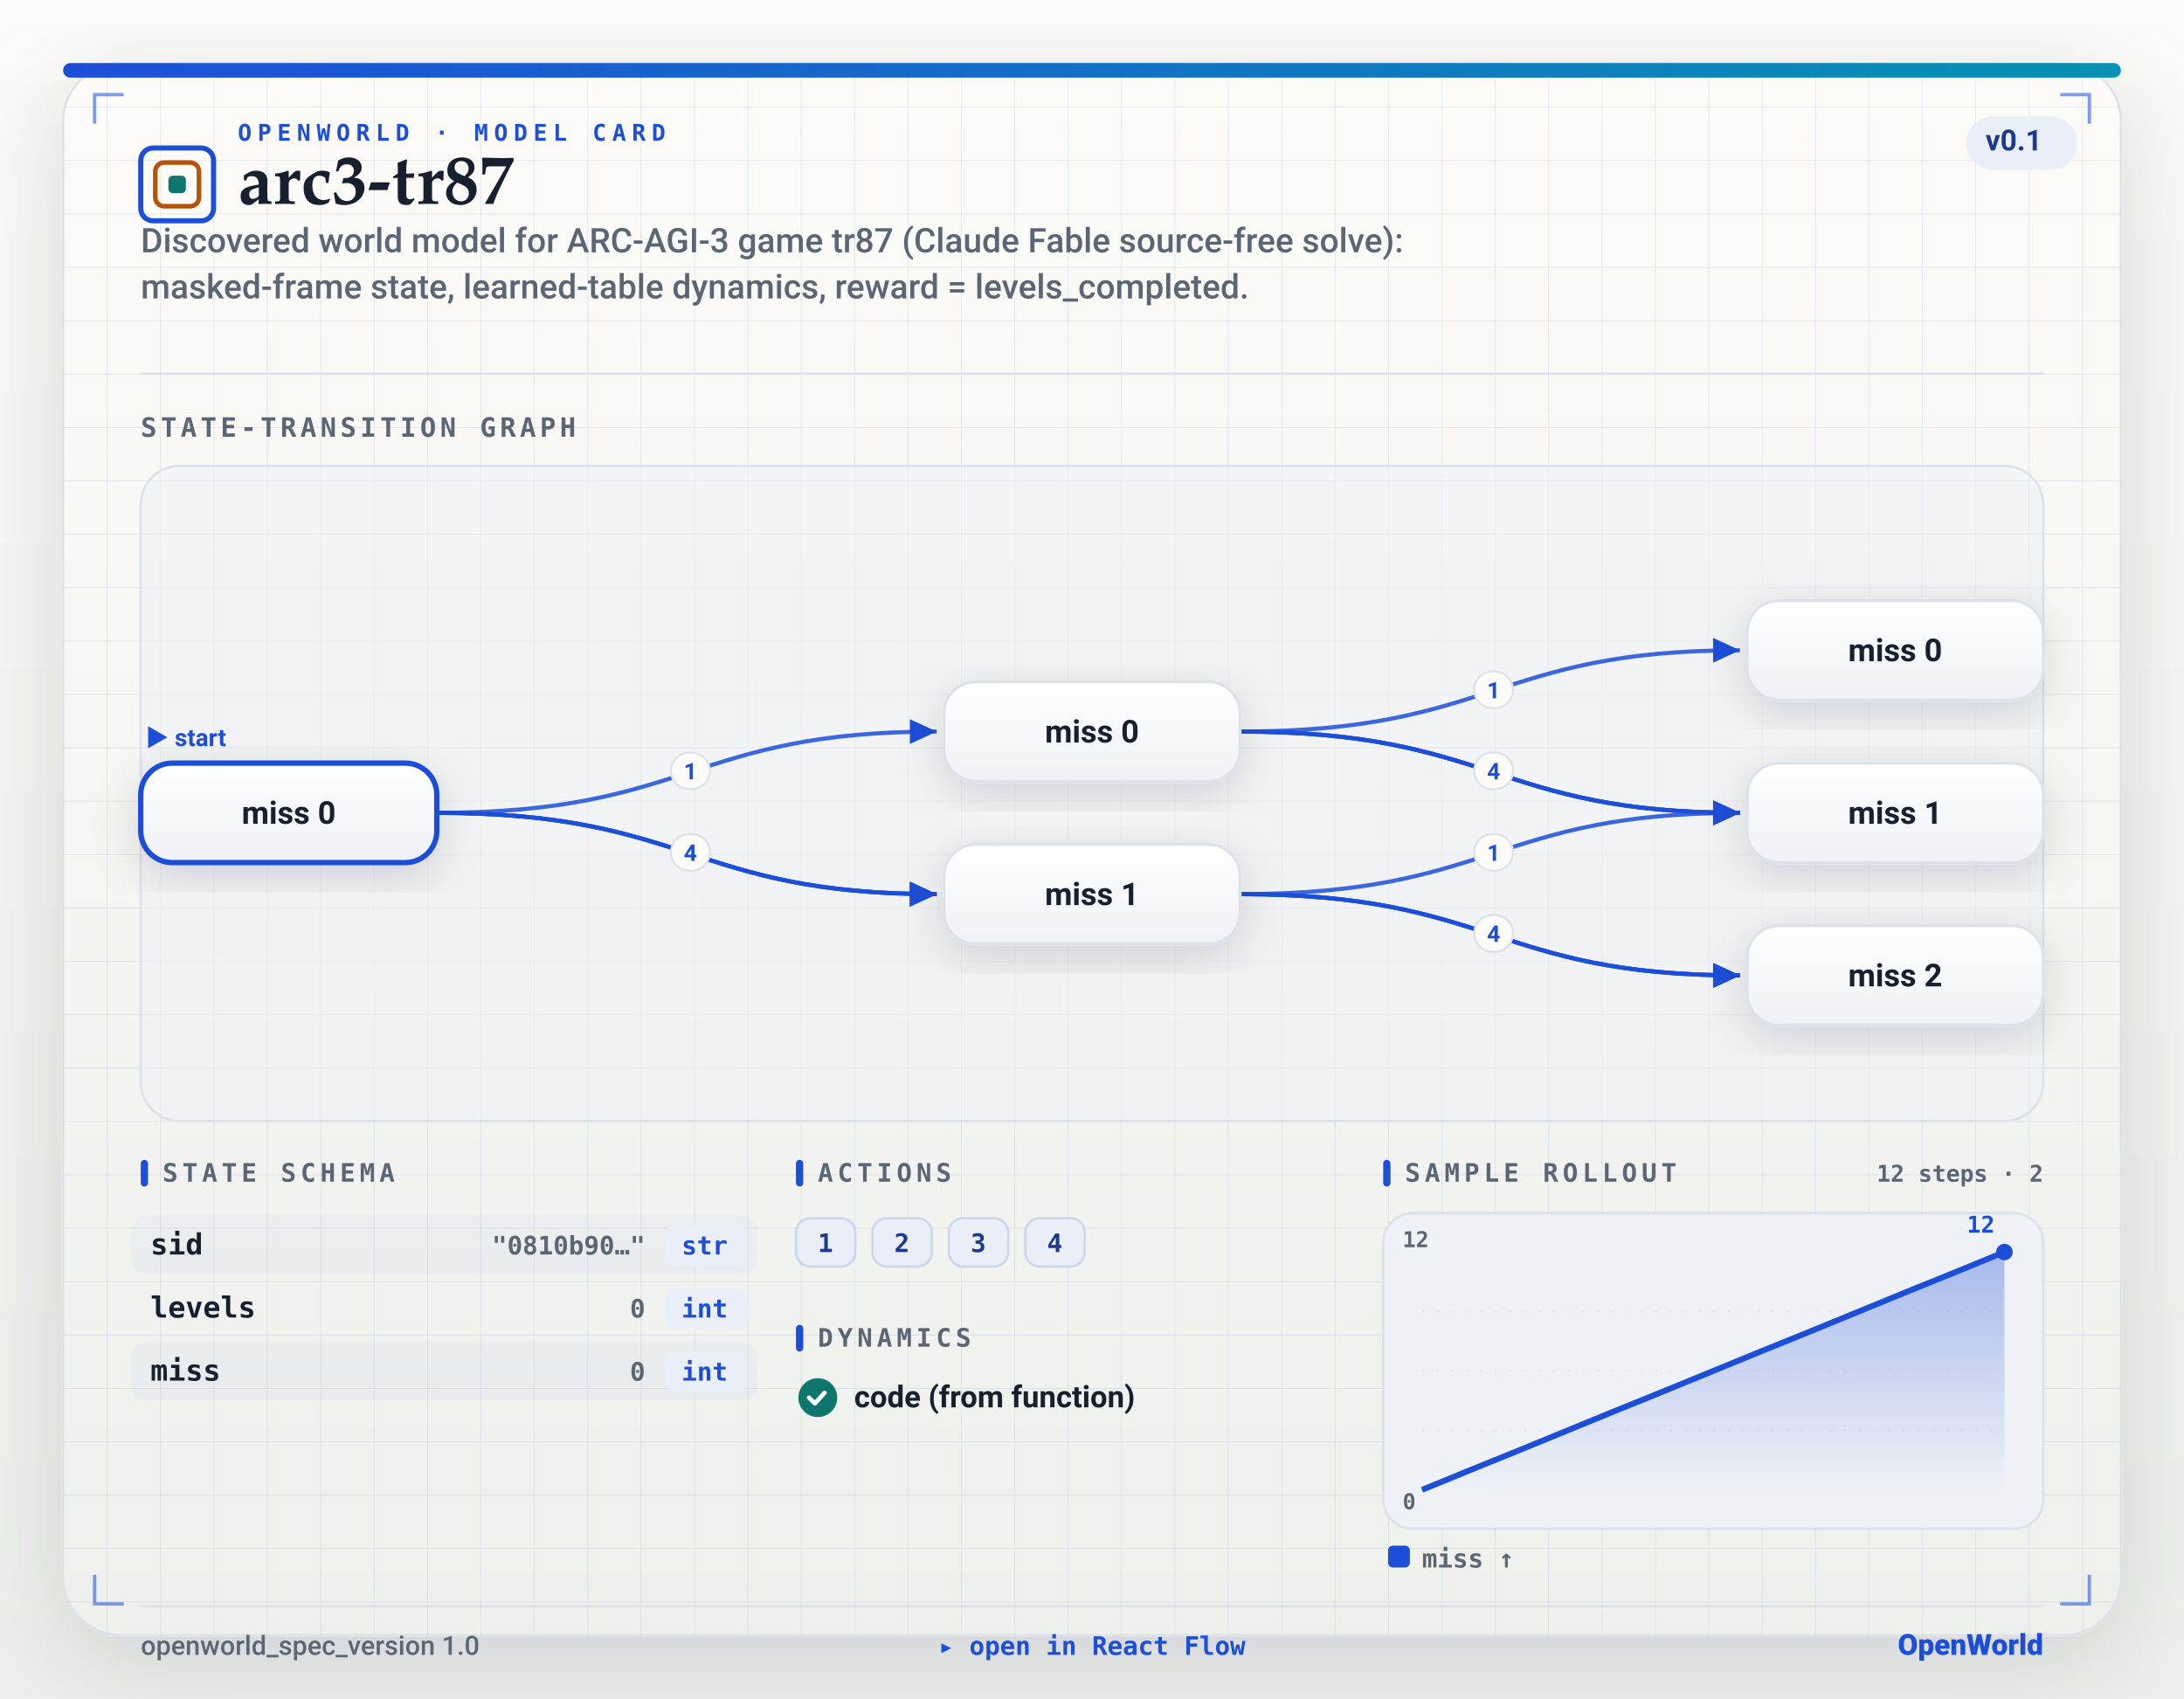
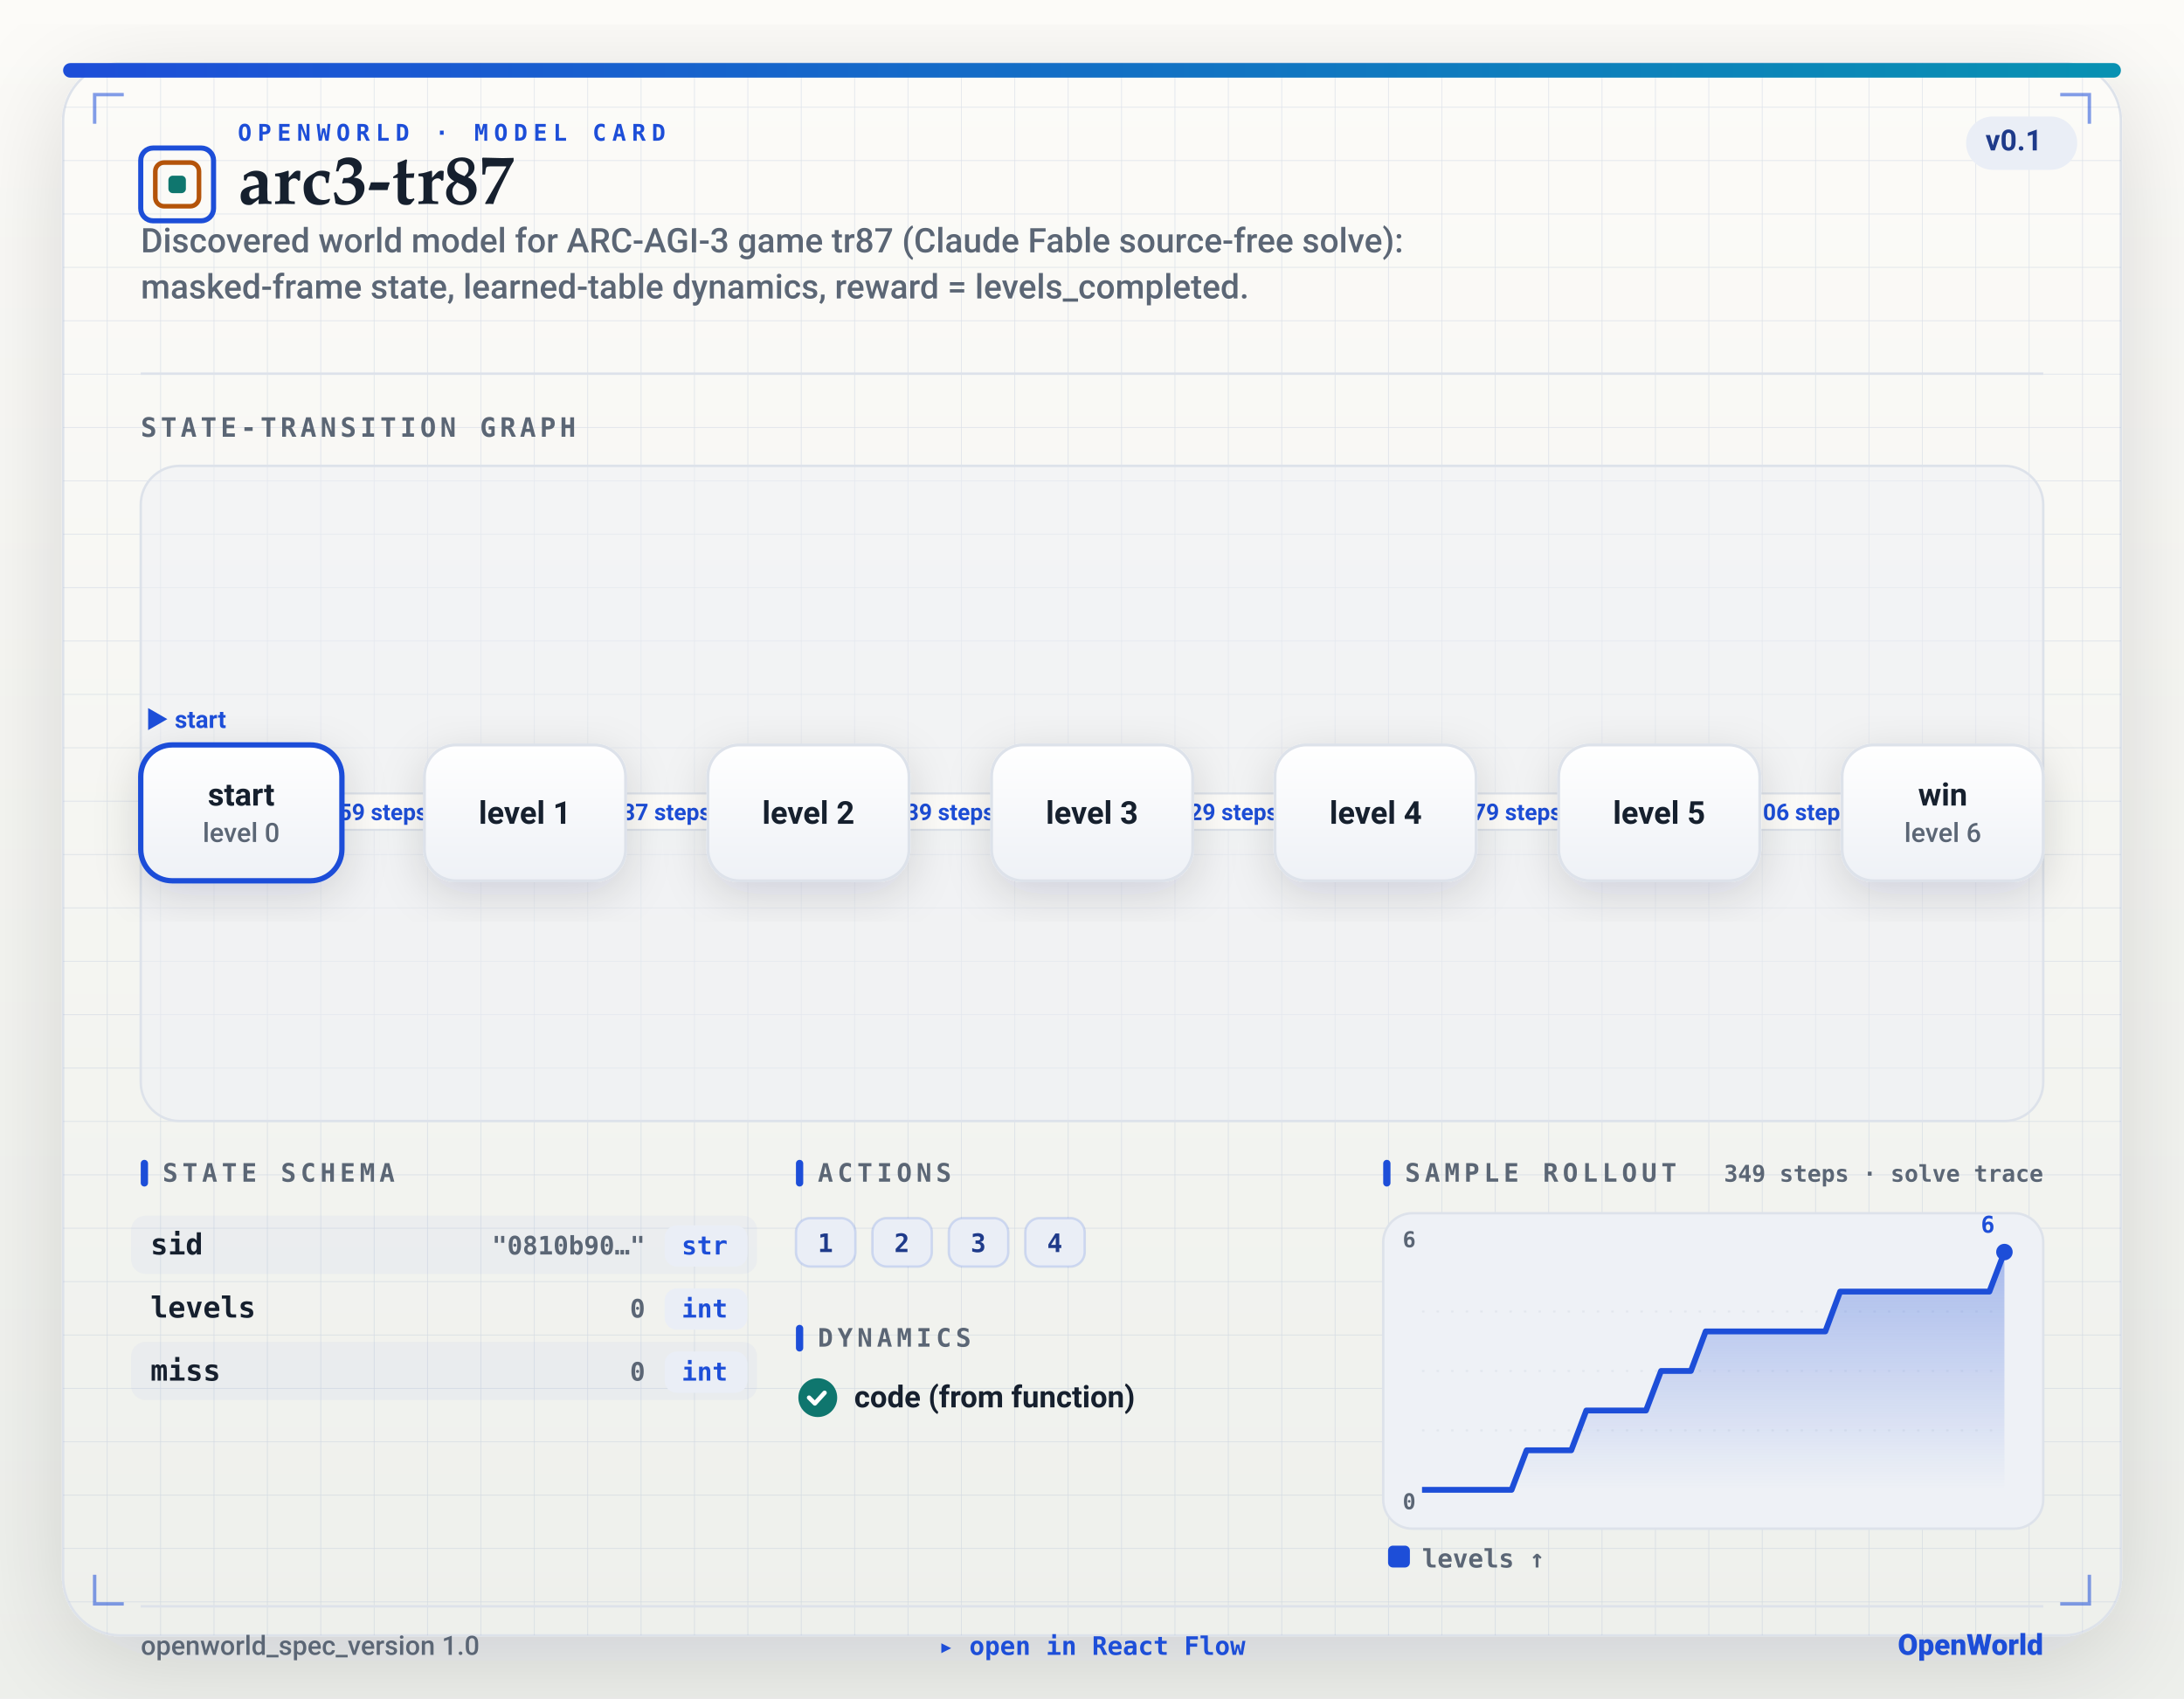
<svg xmlns="http://www.w3.org/2000/svg" viewBox="0 0 900 700" width="900" height="700" font-family="-apple-system,BlinkMacSystemFont,Segoe UI,Roboto,Helvetica,Arial,sans-serif">
  <defs>
    <linearGradient id="gbg" x1="0" y1="0" x2="0" y2="1">
      <stop offset="0" stop-color="#fcfbf8" />
      <stop offset="1" stop-color="#eef0ec" />
    </linearGradient>
    <linearGradient id="gnode" x1="0" y1="0" x2="0" y2="1">
      <stop offset="0" stop-color="#ffffff" />
      <stop offset="1" stop-color="#eef1f6" />
    </linearGradient>
    <linearGradient id="gacc" x1="0" y1="0" x2="1" y2="0">
      <stop offset="0" stop-color="#1d4ed8" />
      <stop offset="1" stop-color="#0891b2" />
    </linearGradient>
    <linearGradient id="garea" x1="0" y1="0" x2="0" y2="1">
      <stop offset="0" stop-color="#1d4ed8" stop-opacity="0.34" />
      <stop offset="1" stop-color="#1d4ed8" stop-opacity="0" />
    </linearGradient>
    <filter id="sh" x="-30%" y="-30%" width="160%" height="160%">
      <feDropShadow dx="0" dy="5" stdDeviation="9" flood-color="#16202e" flood-opacity="0.14" />
    </filter>
    <filter id="shsoft" x="-40%" y="-40%" width="180%" height="180%">
      <feDropShadow dx="0" dy="10" stdDeviation="22" flood-color="#16202e" flood-opacity="0.14" />
    </filter>
    <marker id="arr" markerWidth="9" markerHeight="9" refX="6.5" refY="3" orient="auto">
      <path d="M0,0 L6.5,3 L0,6 Z" fill="#1d4ed8" />
    </marker>
    <marker id="arrUp" markerWidth="9" markerHeight="9" refX="3" refY="6.2" orient="auto">
      <path d="M0,6.2 L3,0 L6,6.2 Z" fill="#0f766e" />
    </marker>
    <pattern id="grid" width="24" height="24" patternUnits="userSpaceOnUse">
      <path d="M24 0 H0 V24" fill="none" stroke="#8aa0c2" stroke-width="0.6" opacity="0.35" />
    </pattern>
    <pattern id="gridFine" width="22" height="22" patternUnits="userSpaceOnUse">
      <path d="M22 0 H0 V22" fill="none" stroke="#8aa0c2" stroke-width="0.5" opacity="0.28" />
    </pattern>
    <filter id="glow" x="-60%" y="-60%" width="220%" height="220%">
      <feGaussianBlur stdDeviation="2.4" result="b" />
      <feMerge>
        <feMergeNode in="b" />
        <feMergeNode in="SourceGraphic" />
      </feMerge>
    </filter>
  </defs>
  <rect x="0" y="0" width="900" height="700" fill="url(#gbg)" />
  <g filter="url(#shsoft)">
    <rect x="26" y="26" width="848" height="648" rx="24" fill="url(#gbg)" stroke="#dde2ea" stroke-width="1" />
  </g>
  <clipPath id="pc">
    <rect x="26" y="26" width="848" height="648" rx="24" />
  </clipPath>
  <rect x="26" y="26" width="848" height="648" fill="url(#gridFine)" clip-path="url(#pc)" />
  <rect x="26" y="26" width="848" height="6" rx="3" fill="url(#gacc)" />
  <path d="M 39 51 L 39 39 L 51 39" fill="none" stroke="#1d4ed8" stroke-width="1.4" opacity="0.55" />
  <path d="M 861 51 L 861 39 L 849 39" fill="none" stroke="#1d4ed8" stroke-width="1.4" opacity="0.55" />
  <path d="M 39 649 L 39 661 L 51 661" fill="none" stroke="#1d4ed8" stroke-width="1.4" opacity="0.55" />
  <path d="M 861 649 L 861 661 L 849 661" fill="none" stroke="#1d4ed8" stroke-width="1.4" opacity="0.55" />
  <g transform="translate(73.0,76.0)">
    <rect x="-15.0" y="-15.0" width="30.0" height="30.0" rx="5.1" fill="none" stroke="#1d4ed8" stroke-width="2.1" />
    <rect x="-9.0" y="-9.0" width="18.0" height="18.0" rx="3.6" fill="none" stroke="#b45309" stroke-width="1.9" />
    <rect x="-3.6" y="-3.6" width="7.2" height="7.2" rx="1.8" fill="#0f766e" />
  </g>
  <text x="98.0" y="58.0" font-size="9.5" font-weight="700" fill="#1d4ed8" letter-spacing="2.4" font-family="ui-monospace,SFMono-Regular,Menlo,Consolas,monospace">OPENWORLD · MODEL CARD</text>
  <text x="98.0" y="84.0" font-size="29" font-weight="700" fill="#16202e" font-family="'Iowan Old Style','Palatino Linotype',Palatino,Georgia,serif">arc3-tr87</text>
  <text x="58.0" y="104.0" font-size="14" font-weight="500" fill="#5b6675">Discovered world model for ARC-AGI-3 game tr87 (Claude Fable source-free solve):</text>
  <text x="58.0" y="123.0" font-size="14" font-weight="500" fill="#5b6675">masked-frame state, learned-table dynamics, reward = levels_completed.</text>
  <rect x="810.2" y="48.0" width="45.8" height="22" rx="11.0" fill="#eaeef6" />
  <text x="818.2" y="62.0" font-size="12" font-weight="600" fill="#1e3a8a">v0.1</text>
  <line x1="58" y1="154.0" x2="842" y2="154.0" stroke="#dde2ea" stroke-width="1" />
  <rect x="58" y="192.0" width="784" height="270.0" rx="16" fill="#eef1f6" fill-opacity="0.5" stroke="#dde2ea" stroke-width="1" />
  <text x="58.0" y="180.0" font-size="11" font-weight="700" fill="#5b6675" letter-spacing="1.6" font-family="ui-monospace,SFMono-Regular,Menlo,Consolas,monospace">STATE-TRANSITION GRAPH</text>
-   <path d="M 180.0 335.0 C 284.5 335.0, 284.5 301.5, 386.0 301.5" fill="none" stroke="#1d4ed8" stroke-width="1.7" stroke-opacity="0.85" marker-end="url(#arr)" />
-   <rect x="276.5" y="310.2" width="16.0" height="15" rx="7.5" fill="#fcfbf8" stroke="#dde2ea" stroke-width="0.8" />
-   <text x="284.5" y="321.2" font-size="9.5" font-weight="600" fill="#1d4ed8" text-anchor="middle">1</text>
-   <path d="M 180.0 335.0 C 284.5 335.0, 284.5 368.5, 386.0 368.5" fill="none" stroke="#1d4ed8" stroke-width="1.7" stroke-opacity="0.85" marker-end="url(#arr)" />
-   <rect x="276.5" y="343.8" width="16.0" height="15" rx="7.5" fill="#fcfbf8" stroke="#dde2ea" stroke-width="0.8" />
-   <text x="284.5" y="354.8" font-size="9.5" font-weight="600" fill="#1d4ed8" text-anchor="middle">2</text>
-   <path d="M 180.0 335.0 C 284.5 335.0, 284.5 368.5, 386.0 368.5" fill="none" stroke="#1d4ed8" stroke-width="1.7" stroke-opacity="0.85" marker-end="url(#arr)" />
-   <rect x="276.5" y="343.8" width="16.0" height="15" rx="7.5" fill="#fcfbf8" stroke="#dde2ea" stroke-width="0.8" />
-   <text x="284.5" y="354.8" font-size="9.5" font-weight="600" fill="#1d4ed8" text-anchor="middle">3</text>
-   <path d="M 180.0 335.0 C 284.5 335.0, 284.5 368.5, 386.0 368.5" fill="none" stroke="#1d4ed8" stroke-width="1.7" stroke-opacity="0.85" marker-end="url(#arr)" />
-   <rect x="276.5" y="343.8" width="16.0" height="15" rx="7.5" fill="#fcfbf8" stroke="#dde2ea" stroke-width="0.8" />
-   <text x="284.5" y="354.8" font-size="9.5" font-weight="600" fill="#1d4ed8" text-anchor="middle">4</text>
-   <path d="M 511.0 301.5 C 615.5 301.5, 615.5 268.0, 717.0 268.0" fill="none" stroke="#1d4ed8" stroke-width="1.7" stroke-opacity="0.85" marker-end="url(#arr)" />
-   <rect x="607.5" y="276.8" width="16.0" height="15" rx="7.5" fill="#fcfbf8" stroke="#dde2ea" stroke-width="0.8" />
-   <text x="615.5" y="287.8" font-size="9.5" font-weight="600" fill="#1d4ed8" text-anchor="middle">1</text>
-   <path d="M 511.0 301.5 C 615.5 301.5, 615.5 335.0, 717.0 335.0" fill="none" stroke="#1d4ed8" stroke-width="1.7" stroke-opacity="0.85" marker-end="url(#arr)" />
-   <rect x="607.5" y="310.2" width="16.0" height="15" rx="7.5" fill="#fcfbf8" stroke="#dde2ea" stroke-width="0.8" />
-   <text x="615.5" y="321.2" font-size="9.5" font-weight="600" fill="#1d4ed8" text-anchor="middle">2</text>
-   <path d="M 511.0 301.5 C 615.5 301.5, 615.5 335.0, 717.0 335.0" fill="none" stroke="#1d4ed8" stroke-width="1.7" stroke-opacity="0.85" marker-end="url(#arr)" />
-   <rect x="607.5" y="310.2" width="16.0" height="15" rx="7.5" fill="#fcfbf8" stroke="#dde2ea" stroke-width="0.8" />
-   <text x="615.5" y="321.2" font-size="9.5" font-weight="600" fill="#1d4ed8" text-anchor="middle">3</text>
-   <path d="M 511.0 301.5 C 615.5 301.5, 615.5 335.0, 717.0 335.0" fill="none" stroke="#1d4ed8" stroke-width="1.7" stroke-opacity="0.85" marker-end="url(#arr)" />
-   <rect x="607.5" y="310.2" width="16.0" height="15" rx="7.5" fill="#fcfbf8" stroke="#dde2ea" stroke-width="0.8" />
-   <text x="615.5" y="321.2" font-size="9.5" font-weight="600" fill="#1d4ed8" text-anchor="middle">4</text>
-   <path d="M 511.0 368.5 C 615.5 368.5, 615.5 335.0, 717.0 335.0" fill="none" stroke="#1d4ed8" stroke-width="1.7" stroke-opacity="0.85" marker-end="url(#arr)" />
-   <rect x="607.5" y="343.8" width="16.0" height="15" rx="7.5" fill="#fcfbf8" stroke="#dde2ea" stroke-width="0.8" />
-   <text x="615.5" y="354.8" font-size="9.5" font-weight="600" fill="#1d4ed8" text-anchor="middle">1</text>
-   <path d="M 511.0 368.5 C 615.5 368.5, 615.5 402.0, 717.0 402.0" fill="none" stroke="#1d4ed8" stroke-width="1.7" stroke-opacity="0.85" marker-end="url(#arr)" />
-   <rect x="607.5" y="377.2" width="16.0" height="15" rx="7.5" fill="#fcfbf8" stroke="#dde2ea" stroke-width="0.8" />
-   <text x="615.5" y="388.2" font-size="9.5" font-weight="600" fill="#1d4ed8" text-anchor="middle">2</text>
-   <path d="M 511.0 368.5 C 615.5 368.5, 615.5 402.0, 717.0 402.0" fill="none" stroke="#1d4ed8" stroke-width="1.7" stroke-opacity="0.85" marker-end="url(#arr)" />
-   <rect x="607.5" y="377.2" width="16.0" height="15" rx="7.5" fill="#fcfbf8" stroke="#dde2ea" stroke-width="0.8" />
-   <text x="615.5" y="388.2" font-size="9.5" font-weight="600" fill="#1d4ed8" text-anchor="middle">3</text>
-   <path d="M 511.0 368.5 C 615.5 368.5, 615.5 402.0, 717.0 402.0" fill="none" stroke="#1d4ed8" stroke-width="1.7" stroke-opacity="0.85" marker-end="url(#arr)" />
-   <rect x="607.5" y="377.2" width="16.0" height="15" rx="7.5" fill="#fcfbf8" stroke="#dde2ea" stroke-width="0.8" />
-   <text x="615.5" y="388.2" font-size="9.5" font-weight="600" fill="#1d4ed8" text-anchor="middle">4</text>
+   <path d="M 140.9 335.0 C 157.9 335.0, 157.9 335.0, 171.9 335.0" fill="none" stroke="#1d4ed8" stroke-width="1.7" stroke-opacity="0.85" marker-end="url(#arr)" />
+   <rect x="128.9" y="327.0" width="58.0" height="15" rx="7.5" fill="#fcfbf8" stroke="#dde2ea" stroke-width="0.8" />
+   <text x="157.9" y="338.0" font-size="9.5" font-weight="600" fill="#1d4ed8" text-anchor="middle">59 steps</text>
+   <path d="M 257.7 335.0 C 274.7 335.0, 274.7 335.0, 288.7 335.0" fill="none" stroke="#1d4ed8" stroke-width="1.7" stroke-opacity="0.85" marker-end="url(#arr)" />
+   <rect x="245.7" y="327.0" width="58.0" height="15" rx="7.5" fill="#fcfbf8" stroke="#dde2ea" stroke-width="0.8" />
+   <text x="274.7" y="338.0" font-size="9.5" font-weight="600" fill="#1d4ed8" text-anchor="middle">37 steps</text>
+   <path d="M 374.6 335.0 C 391.6 335.0, 391.6 335.0, 405.6 335.0" fill="none" stroke="#1d4ed8" stroke-width="1.7" stroke-opacity="0.85" marker-end="url(#arr)" />
+   <rect x="362.6" y="327.0" width="58.0" height="15" rx="7.5" fill="#fcfbf8" stroke="#dde2ea" stroke-width="0.8" />
+   <text x="391.6" y="338.0" font-size="9.5" font-weight="600" fill="#1d4ed8" text-anchor="middle">39 steps</text>
+   <path d="M 491.4 335.0 C 508.4 335.0, 508.4 335.0, 522.4 335.0" fill="none" stroke="#1d4ed8" stroke-width="1.7" stroke-opacity="0.85" marker-end="url(#arr)" />
+   <rect x="479.4" y="327.0" width="58.0" height="15" rx="7.5" fill="#fcfbf8" stroke="#dde2ea" stroke-width="0.8" />
+   <text x="508.4" y="338.0" font-size="9.5" font-weight="600" fill="#1d4ed8" text-anchor="middle">29 steps</text>
+   <path d="M 608.3 335.0 C 625.3 335.0, 625.3 335.0, 639.3 335.0" fill="none" stroke="#1d4ed8" stroke-width="1.7" stroke-opacity="0.85" marker-end="url(#arr)" />
+   <rect x="596.3" y="327.0" width="58.0" height="15" rx="7.5" fill="#fcfbf8" stroke="#dde2ea" stroke-width="0.8" />
+   <text x="625.3" y="338.0" font-size="9.5" font-weight="600" fill="#1d4ed8" text-anchor="middle">79 steps</text>
+   <path d="M 725.1 335.0 C 742.1 335.0, 742.1 335.0, 756.1 335.0" fill="none" stroke="#1d4ed8" stroke-width="1.7" stroke-opacity="0.85" marker-end="url(#arr)" />
+   <rect x="710.1" y="327.0" width="64.0" height="15" rx="7.5" fill="#fcfbf8" stroke="#dde2ea" stroke-width="0.8" />
+   <text x="742.1" y="338.0" font-size="9.5" font-weight="600" fill="#1d4ed8" text-anchor="middle">106 steps</text>
  <g filter="url(#sh)">
-     <rect x="58.0" y="314.5" width="122.0" height="41.0" rx="13" fill="url(#gnode)" stroke="#1d4ed8" stroke-width="2.2" />
+     <rect x="58.0" y="307.0" width="82.9" height="56.0" rx="13" fill="url(#gnode)" stroke="#1d4ed8" stroke-width="2.2" />
  </g>
-   <text x="60.0" y="307.5" font-size="10" font-weight="700" fill="#1d4ed8">▶ start</text>
-   <text x="119.0" y="339.5" font-size="13" font-weight="700" fill="#16202e" text-anchor="middle">miss 0</text>
+   <text x="60.0" y="300.0" font-size="10" font-weight="700" fill="#1d4ed8">▶ start</text>
+   <text x="99.4" y="332.0" font-size="13" font-weight="700" fill="#16202e" text-anchor="middle">start</text>
+   <text x="99.4" y="347.0" font-size="11" font-weight="500" fill="#5b6675" text-anchor="middle">level 0</text>
  <g filter="url(#sh)">
-     <rect x="389.0" y="281.0" width="122.0" height="41.0" rx="13" fill="url(#gnode)" stroke="#dde2ea" stroke-width="1.2" />
+     <rect x="174.9" y="307.0" width="82.9" height="56.0" rx="13" fill="url(#gnode)" stroke="#dde2ea" stroke-width="1.2" />
  </g>
-   <text x="450.0" y="306.0" font-size="13" font-weight="700" fill="#16202e" text-anchor="middle">miss 0</text>
+   <text x="216.3" y="339.5" font-size="13" font-weight="700" fill="#16202e" text-anchor="middle">level 1</text>
  <g filter="url(#sh)">
-     <rect x="389.0" y="348.0" width="122.0" height="41.0" rx="13" fill="url(#gnode)" stroke="#dde2ea" stroke-width="1.2" />
+     <rect x="291.7" y="307.0" width="82.9" height="56.0" rx="13" fill="url(#gnode)" stroke="#dde2ea" stroke-width="1.2" />
  </g>
-   <text x="450.0" y="373.0" font-size="13" font-weight="700" fill="#16202e" text-anchor="middle">miss 1</text>
+   <text x="333.1" y="339.5" font-size="13" font-weight="700" fill="#16202e" text-anchor="middle">level 2</text>
  <g filter="url(#sh)">
-     <rect x="720.0" y="247.5" width="122.0" height="41.0" rx="13" fill="url(#gnode)" stroke="#dde2ea" stroke-width="1.2" />
+     <rect x="408.6" y="307.0" width="82.9" height="56.0" rx="13" fill="url(#gnode)" stroke="#dde2ea" stroke-width="1.2" />
  </g>
-   <text x="781.0" y="272.5" font-size="13" font-weight="700" fill="#16202e" text-anchor="middle">miss 0</text>
+   <text x="450.0" y="339.5" font-size="13" font-weight="700" fill="#16202e" text-anchor="middle">level 3</text>
  <g filter="url(#sh)">
-     <rect x="720.0" y="314.5" width="122.0" height="41.0" rx="13" fill="url(#gnode)" stroke="#dde2ea" stroke-width="1.2" />
+     <rect x="525.4" y="307.0" width="82.9" height="56.0" rx="13" fill="url(#gnode)" stroke="#dde2ea" stroke-width="1.2" />
  </g>
-   <text x="781.0" y="339.5" font-size="13" font-weight="700" fill="#16202e" text-anchor="middle">miss 1</text>
+   <text x="566.9" y="339.5" font-size="13" font-weight="700" fill="#16202e" text-anchor="middle">level 4</text>
  <g filter="url(#sh)">
-     <rect x="720.0" y="381.5" width="122.0" height="41.0" rx="13" fill="url(#gnode)" stroke="#dde2ea" stroke-width="1.2" />
+     <rect x="642.3" y="307.0" width="82.9" height="56.0" rx="13" fill="url(#gnode)" stroke="#dde2ea" stroke-width="1.2" />
  </g>
-   <text x="781.0" y="406.5" font-size="13" font-weight="700" fill="#16202e" text-anchor="middle">miss 2</text>
+   <text x="683.7" y="339.5" font-size="13" font-weight="700" fill="#16202e" text-anchor="middle">level 5</text>
+   <g filter="url(#sh)">
+     <rect x="759.1" y="307.0" width="82.9" height="56.0" rx="13" fill="url(#gnode)" stroke="#dde2ea" stroke-width="1.2" />
+   </g>
+   <text x="800.6" y="332.0" font-size="13" font-weight="700" fill="#16202e" text-anchor="middle">win</text>
+   <text x="800.6" y="347.0" font-size="11" font-weight="500" fill="#5b6675" text-anchor="middle">level 6</text>
  <rect x="58.0" y="478.0" width="3" height="11" rx="1.5" fill="#1d4ed8" />
  <text x="67.0" y="487.0" font-size="10.5" font-weight="700" fill="#5b6675" letter-spacing="1.8" font-family="ui-monospace,SFMono-Regular,Menlo,Consolas,monospace">STATE SCHEMA</text>
  <rect x="54.0" y="501.0" width="258.0" height="24" rx="6" fill="#1d4ed8" fill-opacity="0.035" />
  <text x="62.0" y="517.0" font-size="12" font-weight="600" fill="#16202e" font-family="ui-monospace,SFMono-Regular,Menlo,Consolas,monospace">sid</text>
  <rect x="273.9" y="505.0" width="34.1" height="17" rx="5" fill="#eaeef6" />
  <text x="280.9" y="517.0" font-size="10.5" font-weight="700" fill="#1d4ed8" font-family="ui-monospace,SFMono-Regular,Menlo,Consolas,monospace">str</text>
  <text x="265.9" y="517.0" font-size="10.5" font-weight="600" fill="#5b6675" text-anchor="end" font-family="ui-monospace,SFMono-Regular,Menlo,Consolas,monospace">"0810b90…"</text>
  <text x="62.0" y="543.0" font-size="12" font-weight="600" fill="#16202e" font-family="ui-monospace,SFMono-Regular,Menlo,Consolas,monospace">levels</text>
  <rect x="273.9" y="531.0" width="34.1" height="17" rx="5" fill="#eaeef6" />
  <text x="280.9" y="543.0" font-size="10.5" font-weight="700" fill="#1d4ed8" font-family="ui-monospace,SFMono-Regular,Menlo,Consolas,monospace">int</text>
  <text x="265.9" y="543.0" font-size="10.5" font-weight="600" fill="#5b6675" text-anchor="end" font-family="ui-monospace,SFMono-Regular,Menlo,Consolas,monospace">0</text>
  <rect x="54.0" y="553.0" width="258.0" height="24" rx="6" fill="#1d4ed8" fill-opacity="0.035" />
  <text x="62.0" y="569.0" font-size="12" font-weight="600" fill="#16202e" font-family="ui-monospace,SFMono-Regular,Menlo,Consolas,monospace">miss</text>
  <rect x="273.9" y="557.0" width="34.1" height="17" rx="5" fill="#eaeef6" />
  <text x="280.9" y="569.0" font-size="10.5" font-weight="700" fill="#1d4ed8" font-family="ui-monospace,SFMono-Regular,Menlo,Consolas,monospace">int</text>
  <text x="265.9" y="569.0" font-size="10.5" font-weight="600" fill="#5b6675" text-anchor="end" font-family="ui-monospace,SFMono-Regular,Menlo,Consolas,monospace">0</text>
  <rect x="328.0" y="478.0" width="3" height="11" rx="1.5" fill="#1d4ed8" />
  <text x="337.0" y="487.0" font-size="10.5" font-weight="700" fill="#5b6675" letter-spacing="1.8" font-family="ui-monospace,SFMono-Regular,Menlo,Consolas,monospace">ACTIONS</text>
  <rect x="328.0" y="502.0" width="24.5" height="20" rx="6" fill="#eaeef6" stroke="#1d4ed8" stroke-width="1" stroke-opacity="0.16" />
  <text x="337.0" y="516.0" font-size="10.5" font-weight="600" fill="#1e3a8a" font-family="ui-monospace,SFMono-Regular,Menlo,Consolas,monospace">1</text>
  <rect x="359.5" y="502.0" width="24.5" height="20" rx="6" fill="#eaeef6" stroke="#1d4ed8" stroke-width="1" stroke-opacity="0.16" />
  <text x="368.5" y="516.0" font-size="10.5" font-weight="600" fill="#1e3a8a" font-family="ui-monospace,SFMono-Regular,Menlo,Consolas,monospace">2</text>
  <rect x="391.0" y="502.0" width="24.5" height="20" rx="6" fill="#eaeef6" stroke="#1d4ed8" stroke-width="1" stroke-opacity="0.16" />
  <text x="400.0" y="516.0" font-size="10.5" font-weight="600" fill="#1e3a8a" font-family="ui-monospace,SFMono-Regular,Menlo,Consolas,monospace">3</text>
  <rect x="422.5" y="502.0" width="24.5" height="20" rx="6" fill="#eaeef6" stroke="#1d4ed8" stroke-width="1" stroke-opacity="0.16" />
  <text x="431.5" y="516.0" font-size="10.5" font-weight="600" fill="#1e3a8a" font-family="ui-monospace,SFMono-Regular,Menlo,Consolas,monospace">4</text>
  <rect x="328.0" y="546.0" width="3" height="11" rx="1.5" fill="#1d4ed8" />
  <text x="337.0" y="555.0" font-size="10.5" font-weight="700" fill="#5b6675" letter-spacing="1.8" font-family="ui-monospace,SFMono-Regular,Menlo,Consolas,monospace">DYNAMICS</text>
  <circle cx="337.0" cy="576.0" r="8" fill="#0f766e" />
  <path d="M333.4,576.0 l2.4,2.4 l4-4.4" fill="none" stroke="#fff" stroke-width="1.8" stroke-linecap="round" stroke-linejoin="round" />
  <text x="352.0" y="580.0" font-size="12.5" font-weight="700" fill="#16202e">code (from function)</text>
  <rect x="570.0" y="478.0" width="3" height="11" rx="1.5" fill="#1d4ed8" />
  <text x="579.0" y="487.0" font-size="10.5" font-weight="700" fill="#5b6675" letter-spacing="1.8" font-family="ui-monospace,SFMono-Regular,Menlo,Consolas,monospace">SAMPLE ROLLOUT</text>
-   <text x="842.0" y="487.0" font-size="9.5" font-weight="600" fill="#5b6675" text-anchor="end" font-family="ui-monospace,SFMono-Regular,Menlo,Consolas,monospace">12 steps · 2</text>
+   <text x="842.0" y="487.0" font-size="9.5" font-weight="600" fill="#5b6675" text-anchor="end" font-family="ui-monospace,SFMono-Regular,Menlo,Consolas,monospace">349 steps · solve trace</text>
  <rect x="570.0" y="500.0" width="272.0" height="130" rx="12" fill="#eef1f6" stroke="#dde2ea" stroke-width="1" />
-   <text x="578.0" y="514.0" font-size="9" font-weight="600" fill="#5b6675" font-family="ui-monospace,SFMono-Regular,Menlo,Consolas,monospace">12</text>
+   <text x="578.0" y="514.0" font-size="9" font-weight="600" fill="#5b6675" font-family="ui-monospace,SFMono-Regular,Menlo,Consolas,monospace">6</text>
  <text x="578.0" y="622.0" font-size="9" font-weight="600" fill="#5b6675" font-family="ui-monospace,SFMono-Regular,Menlo,Consolas,monospace">0</text>
  <line x1="586.0" y1="540.5" x2="826.0" y2="540.5" stroke="#dde2ea" stroke-width="0.8" stroke-dasharray="1 5" opacity="0.7" />
  <line x1="586.0" y1="565.0" x2="826.0" y2="565.0" stroke="#dde2ea" stroke-width="0.8" stroke-dasharray="1 5" opacity="0.7" />
  <line x1="586.0" y1="589.5" x2="826.0" y2="589.5" stroke="#dde2ea" stroke-width="0.8" stroke-dasharray="1 5" opacity="0.7" />
-   <path class="series" d="M 586.0 614.0 L 586.0 614.0 L 606.0 605.8 L 626.0 597.7 L 646.0 589.5 L 666.0 581.3 L 686.0 573.2 L 706.0 565.0 L 726.0 556.8 L 746.0 548.7 L 766.0 540.5 L 786.0 532.3 L 806.0 524.2 L 826.0 516.0 L 826.0 614.0 Z" fill="url(#garea)" />
-   <polyline class="series" points="586.0,614.0 606.0,605.8 626.0,597.7 646.0,589.5 666.0,581.3 686.0,573.2 706.0,565.0 726.0,556.8 746.0,548.7 766.0,540.5 786.0,532.3 806.0,524.2 826.0,516.0" fill="none" stroke="#1d4ed8" stroke-width="2.4" stroke-linejoin="round" />
+   <path class="series" d="M 586.0 614.0 L 586.0 614.0 L 592.2 614.0 L 598.3 614.0 L 604.5 614.0 L 610.6 614.0 L 616.8 614.0 L 622.9 614.0 L 629.1 597.7 L 635.2 597.7 L 641.4 597.7 L 647.5 597.7 L 653.7 581.3 L 659.8 581.3 L 666.0 581.3 L 672.2 581.3 L 678.3 581.3 L 684.5 565.0 L 690.6 565.0 L 696.8 565.0 L 702.9 548.7 L 709.1 548.7 L 715.2 548.7 L 721.4 548.7 L 727.5 548.7 L 733.7 548.7 L 739.8 548.7 L 746.0 548.7 L 752.2 548.7 L 758.3 532.3 L 764.5 532.3 L 770.6 532.3 L 776.8 532.3 L 782.9 532.3 L 789.1 532.3 L 795.2 532.3 L 801.4 532.3 L 807.5 532.3 L 813.7 532.3 L 819.8 532.3 L 826.0 516.0 L 826.0 614.0 Z" fill="url(#garea)" />
+   <polyline class="series" points="586.0,614.0 592.2,614.0 598.3,614.0 604.5,614.0 610.6,614.0 616.8,614.0 622.9,614.0 629.1,597.7 635.2,597.7 641.4,597.7 647.5,597.7 653.7,581.3 659.8,581.3 666.0,581.3 672.2,581.3 678.3,581.3 684.5,565.0 690.6,565.0 696.8,565.0 702.9,548.7 709.1,548.7 715.2,548.7 721.4,548.7 727.5,548.7 733.7,548.7 739.8,548.7 746.0,548.7 752.2,548.7 758.3,532.3 764.5,532.3 770.6,532.3 776.8,532.3 782.9,532.3 789.1,532.3 795.2,532.3 801.4,532.3 807.5,532.3 813.7,532.3 819.8,532.3 826.0,516.0" fill="none" stroke="#1d4ed8" stroke-width="2.4" stroke-linejoin="round" />
  <circle cx="826.0" cy="516.0" r="3.4" fill="#1d4ed8" />
-   <text x="822.0" y="508.0" font-size="9.5" font-weight="700" fill="#1d4ed8" text-anchor="end" font-family="ui-monospace,SFMono-Regular,Menlo,Consolas,monospace">12</text>
+   <text x="822.0" y="508.0" font-size="9.5" font-weight="700" fill="#1d4ed8" text-anchor="end" font-family="ui-monospace,SFMono-Regular,Menlo,Consolas,monospace">6</text>
  <rect x="572.0" y="637.0" width="9" height="9" rx="2" fill="#1d4ed8" />
-   <text x="586.0" y="646.0" font-size="10.5" font-weight="600" fill="#5b6675" font-family="ui-monospace,SFMono-Regular,Menlo,Consolas,monospace">miss ↑</text>
+   <text x="586.0" y="646.0" font-size="10.5" font-weight="600" fill="#5b6675" font-family="ui-monospace,SFMono-Regular,Menlo,Consolas,monospace">levels ↑</text>
  <line x1="58" y1="662.0" x2="842" y2="662.0" stroke="#dde2ea" stroke-width="1" />
  <text x="58.0" y="682.0" font-size="11" font-weight="500" fill="#5b6675">openworld_spec_version 1.0</text>
  <a href="https://play.reactflow.dev" target="_blank">
    <text x="450.0" y="682.0" font-size="10.5" font-weight="700" fill="#1d4ed8" text-anchor="middle" font-family="ui-monospace,SFMono-Regular,Menlo,Consolas,monospace">▸ open in React Flow</text>
  </a>
  <text x="842.0" y="682.0" font-size="12" font-weight="800" fill="#1d4ed8" text-anchor="end">OpenWorld</text>
</svg>
